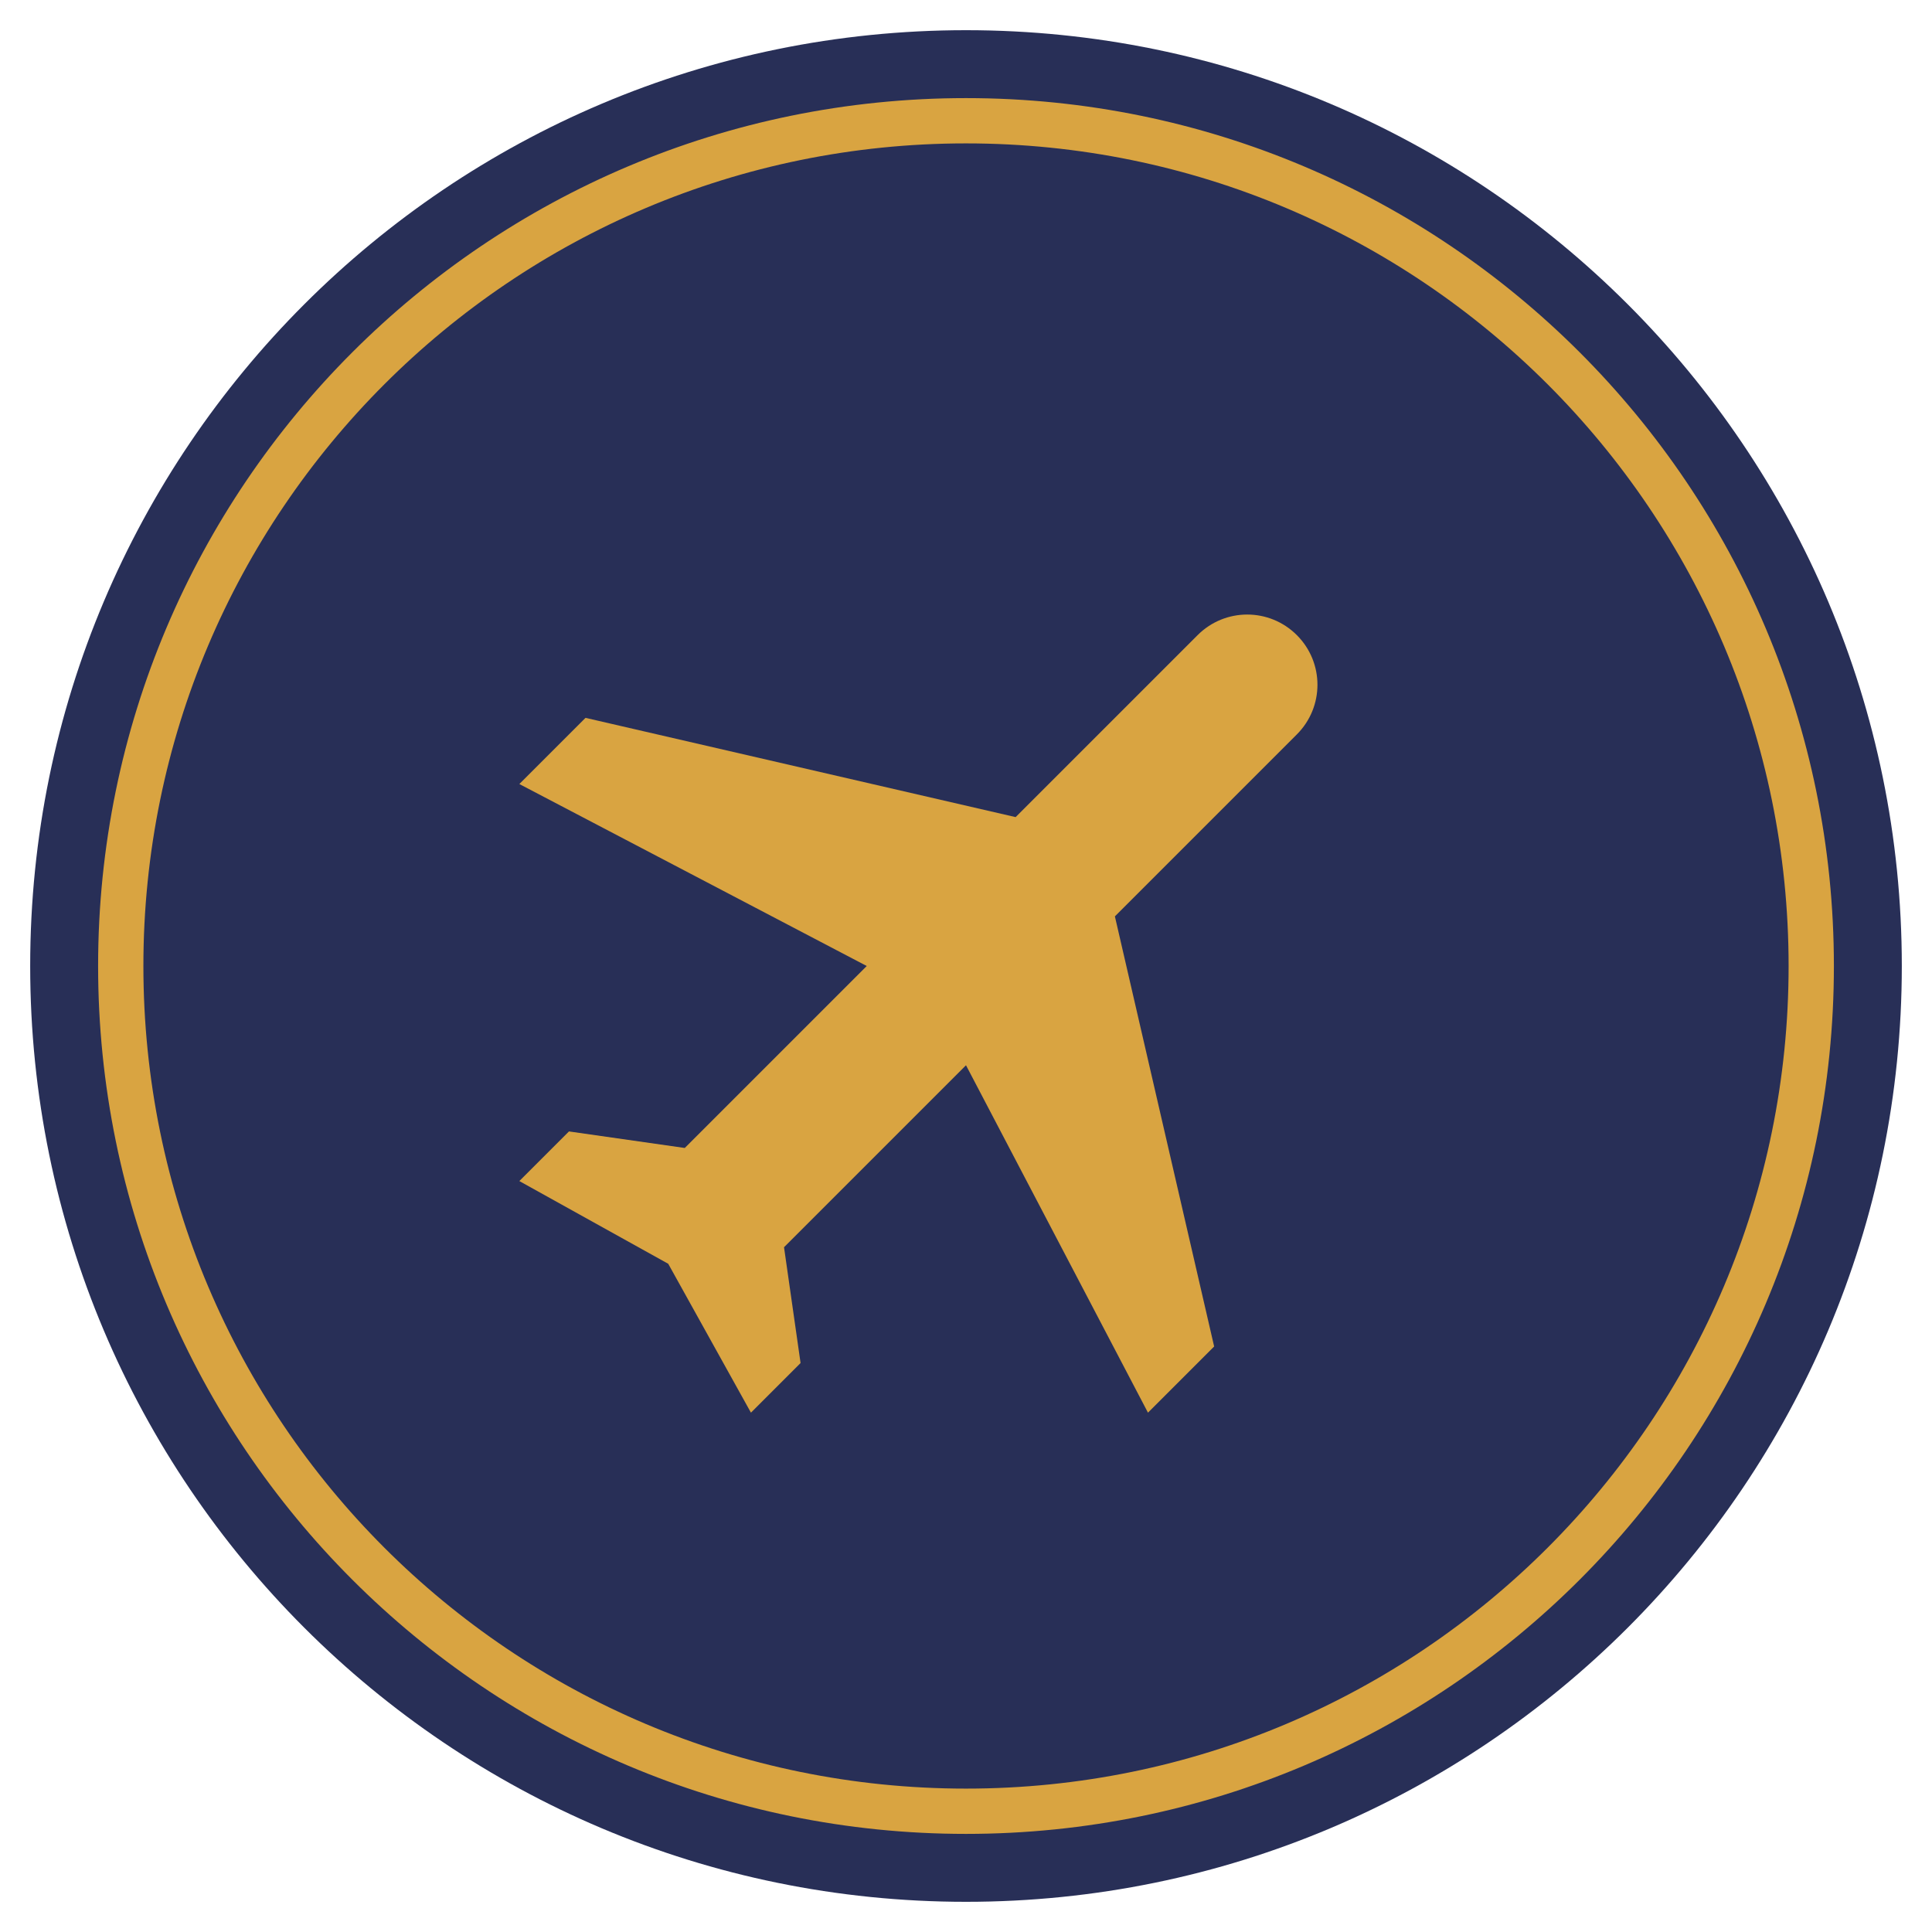
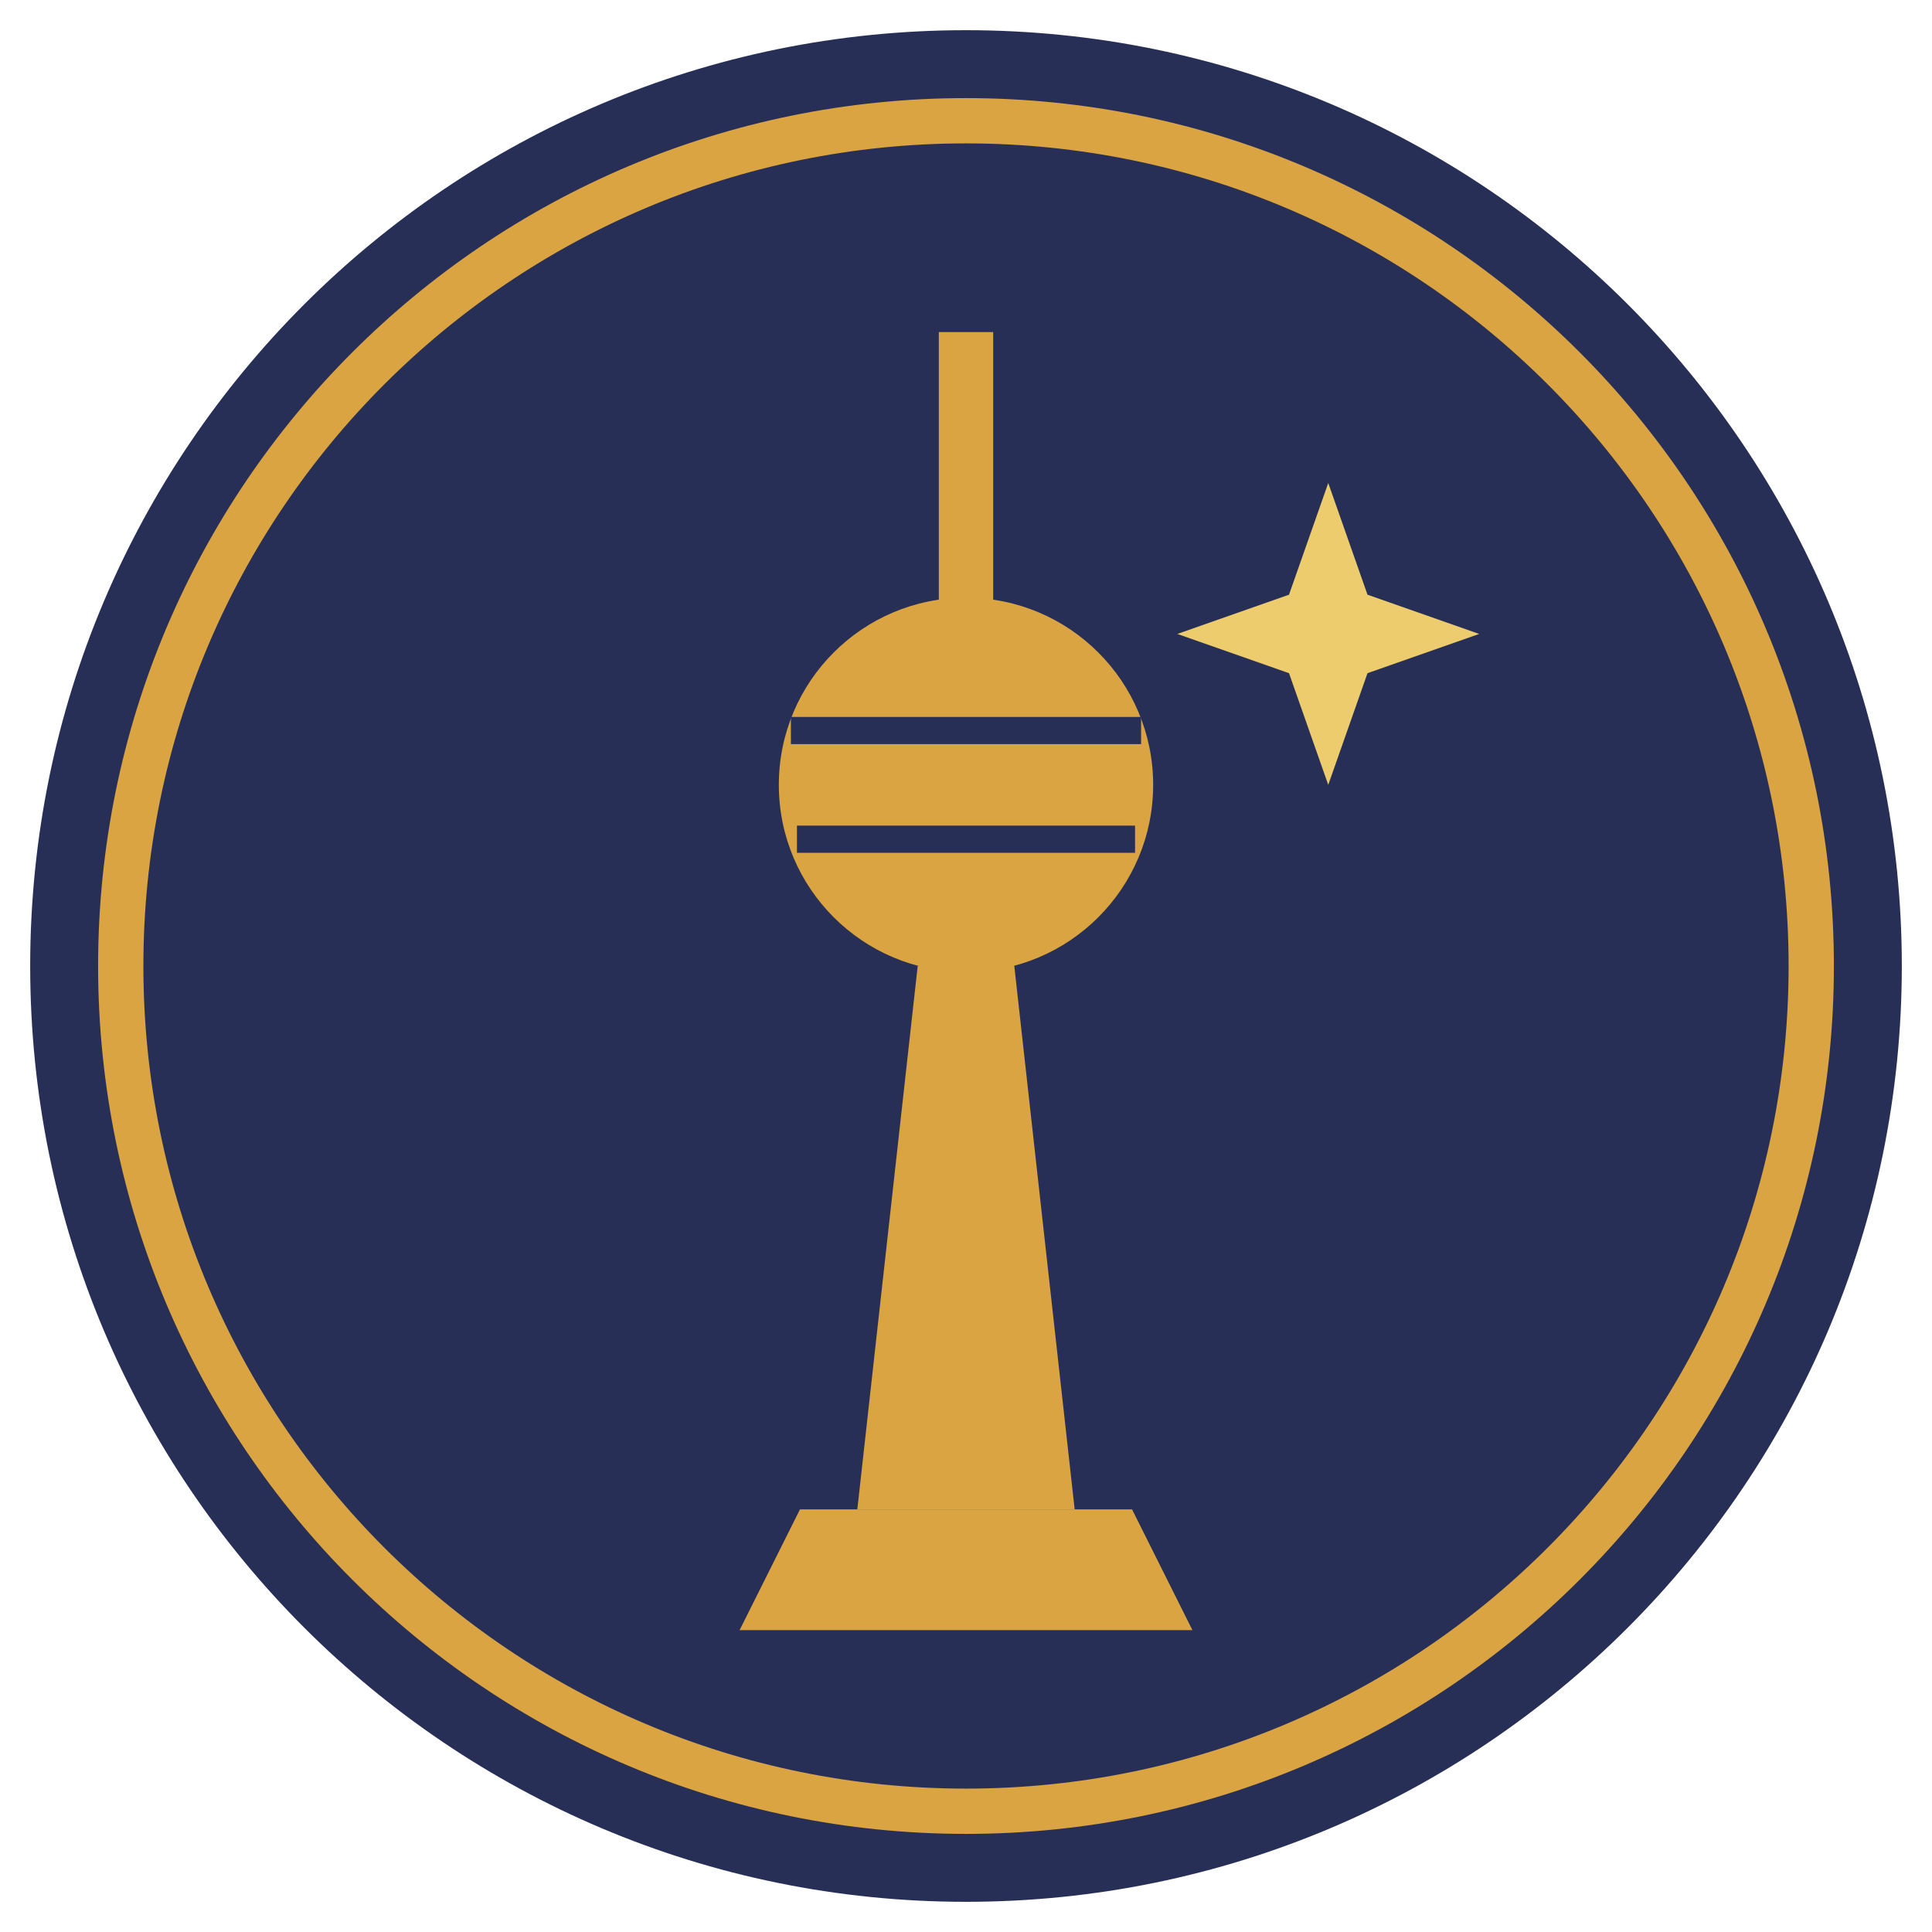
<svg xmlns="http://www.w3.org/2000/svg" viewBox="0 0 64 64">
  <circle cx="32" cy="32" r="31" fill="#282f57" />
  <circle cx="32" cy="32" r="28" fill="none" stroke="#d9a441" stroke-width="1.5" />
-   <path fill="#d9a441" transform="translate(32 32) rotate(45) scale(1.55) translate(-11.5 -12)" d="M21 16v-2l-8-5V3.5c0-.83-.67-1.5-1.5-1.5S10 2.67 10 3.5V9l-8 5v2l8-2.5V19l-2 1.5V22l3.5-1 3.5 1v-1.5L13 19v-5.5l8 2.5z" />
+   <g fill="#d9a441">
+     <rect x="31.1" y="11" width="1.8" height="9" />
+     <circle cx="32" cy="26" r="6.2" />
+     <polygon points="30.4,32 33.6,32 35.6,50 28.4,50" />
+     <polygon points="26.5,50 37.5,50 39.5,54 24.5,54" />
+   </g>
+   <g stroke="#282f57" stroke-width="0.9">
+     <line x1="26.2" y1="24.2" x2="37.8" y2="24.2" />
+     <line x1="26.4" y1="27.8" x2="37.6" y2="27.8" />
+   </g>
+   <g fill="#eccc6c">
+     <polygon points="44,16 45.3,19.7 49,21 45.3,22.3 44,26 42.7,22.3 39,21 42.7,19.7" />
+   </g>
</svg>
